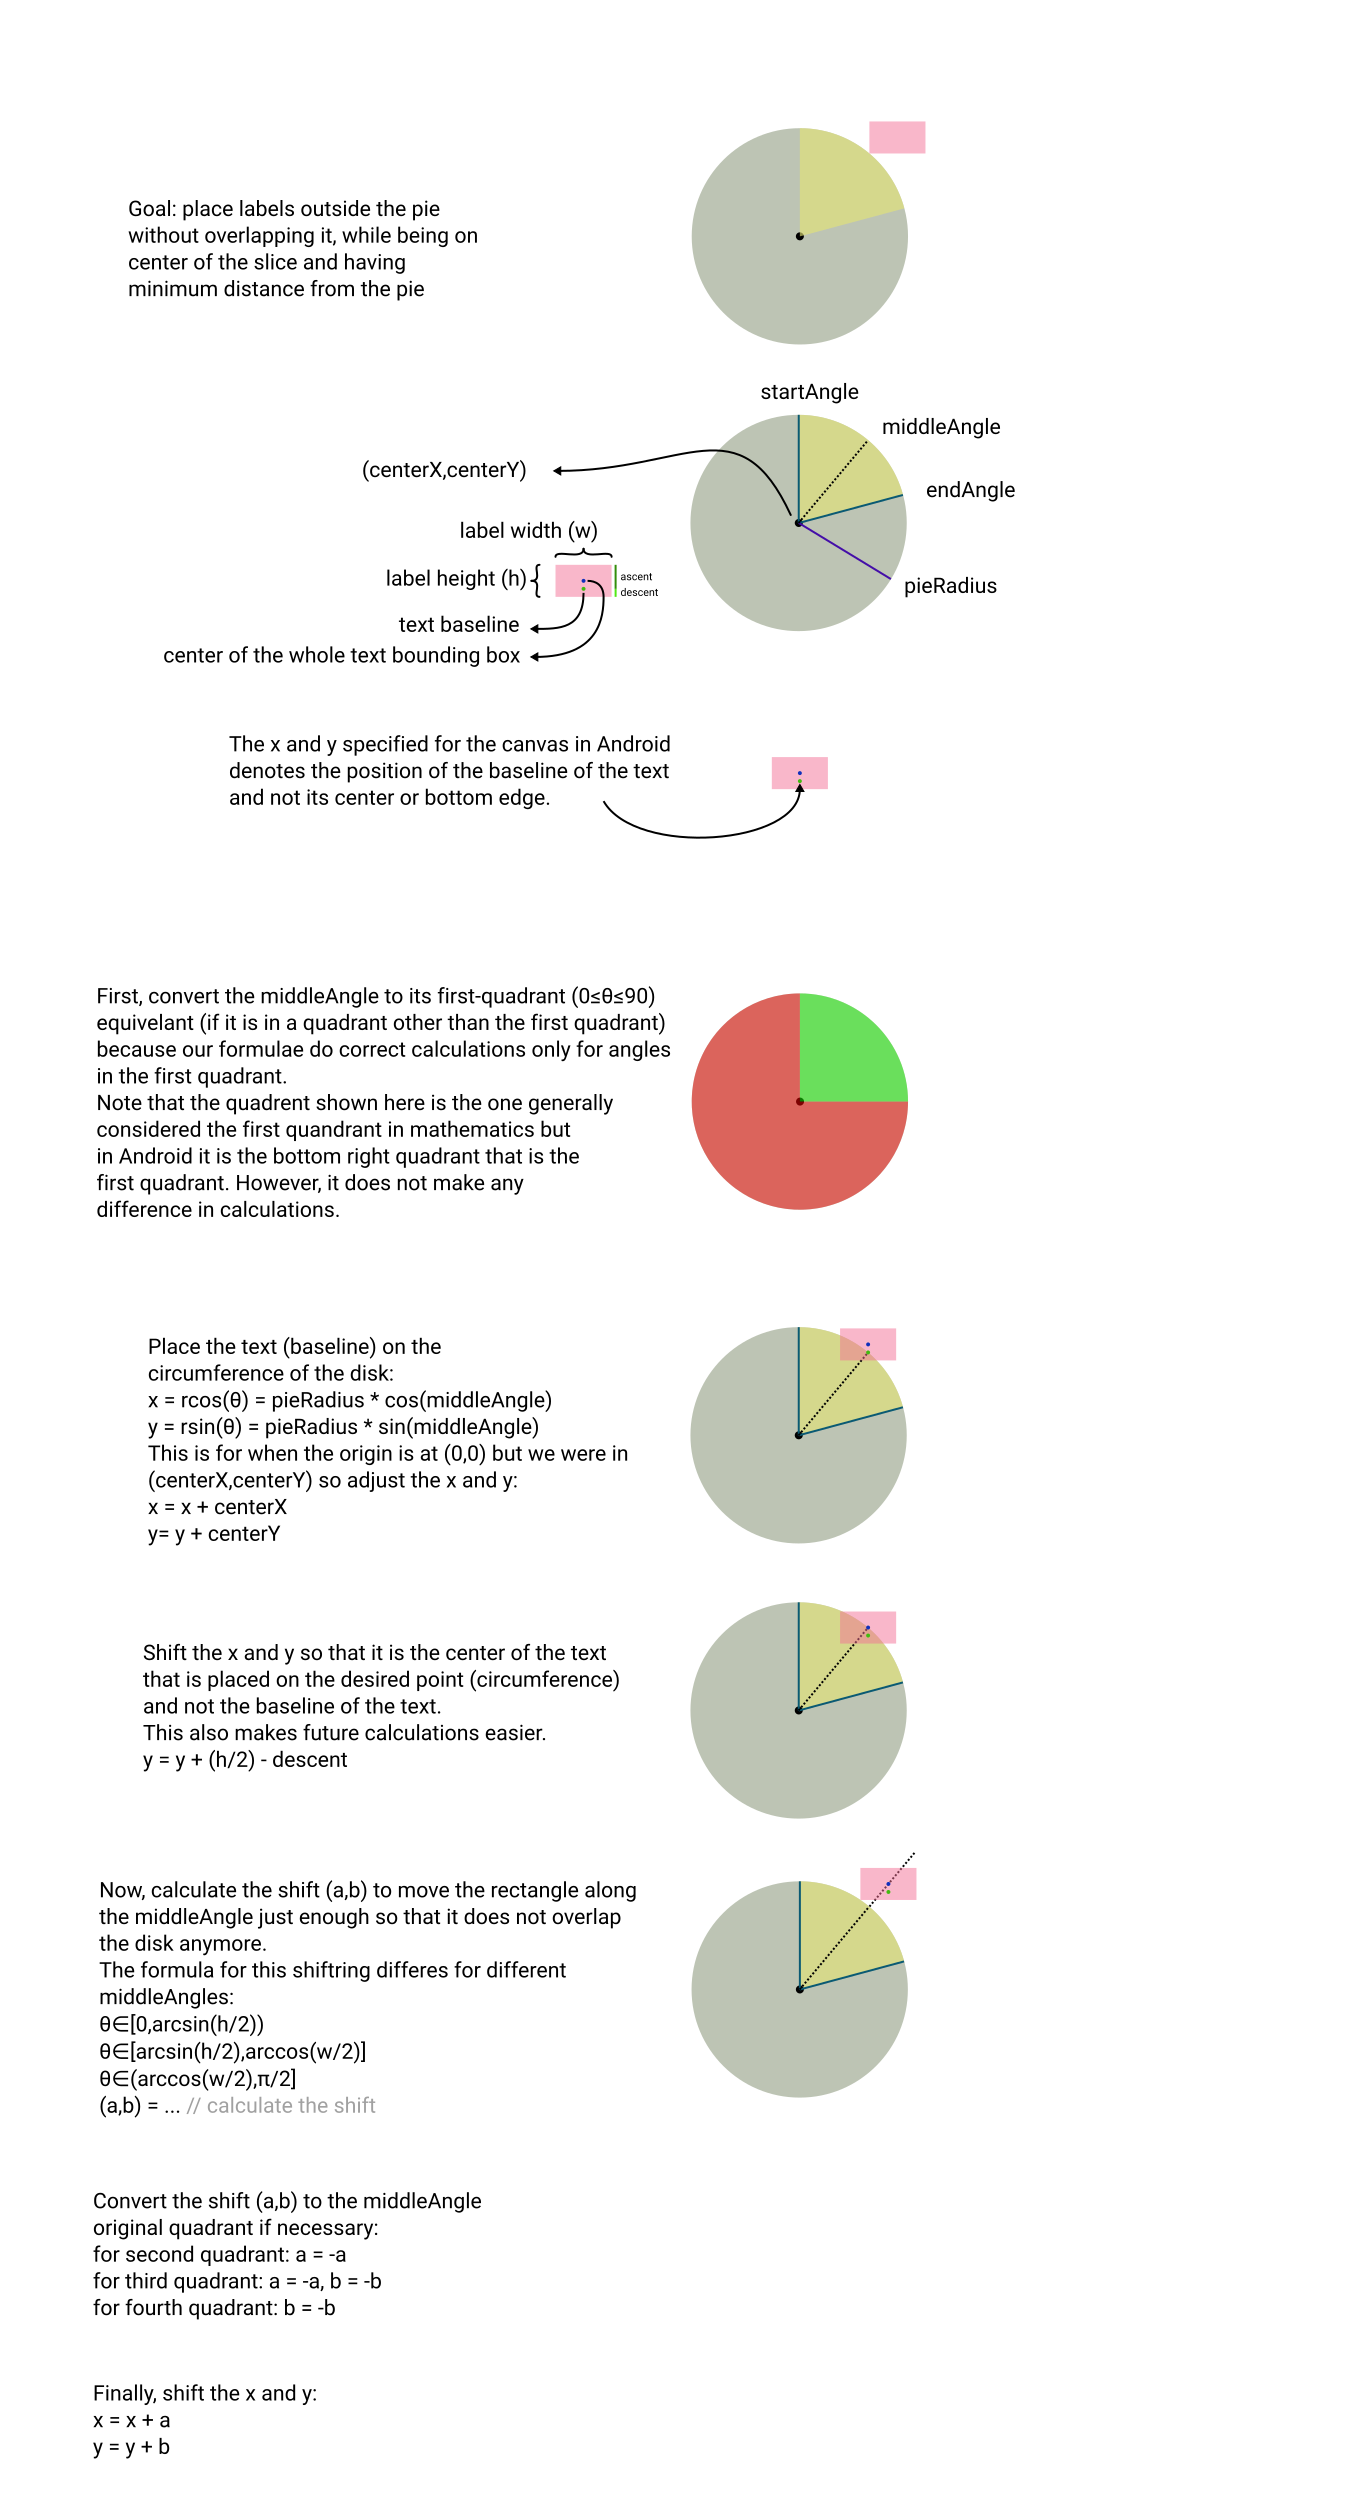
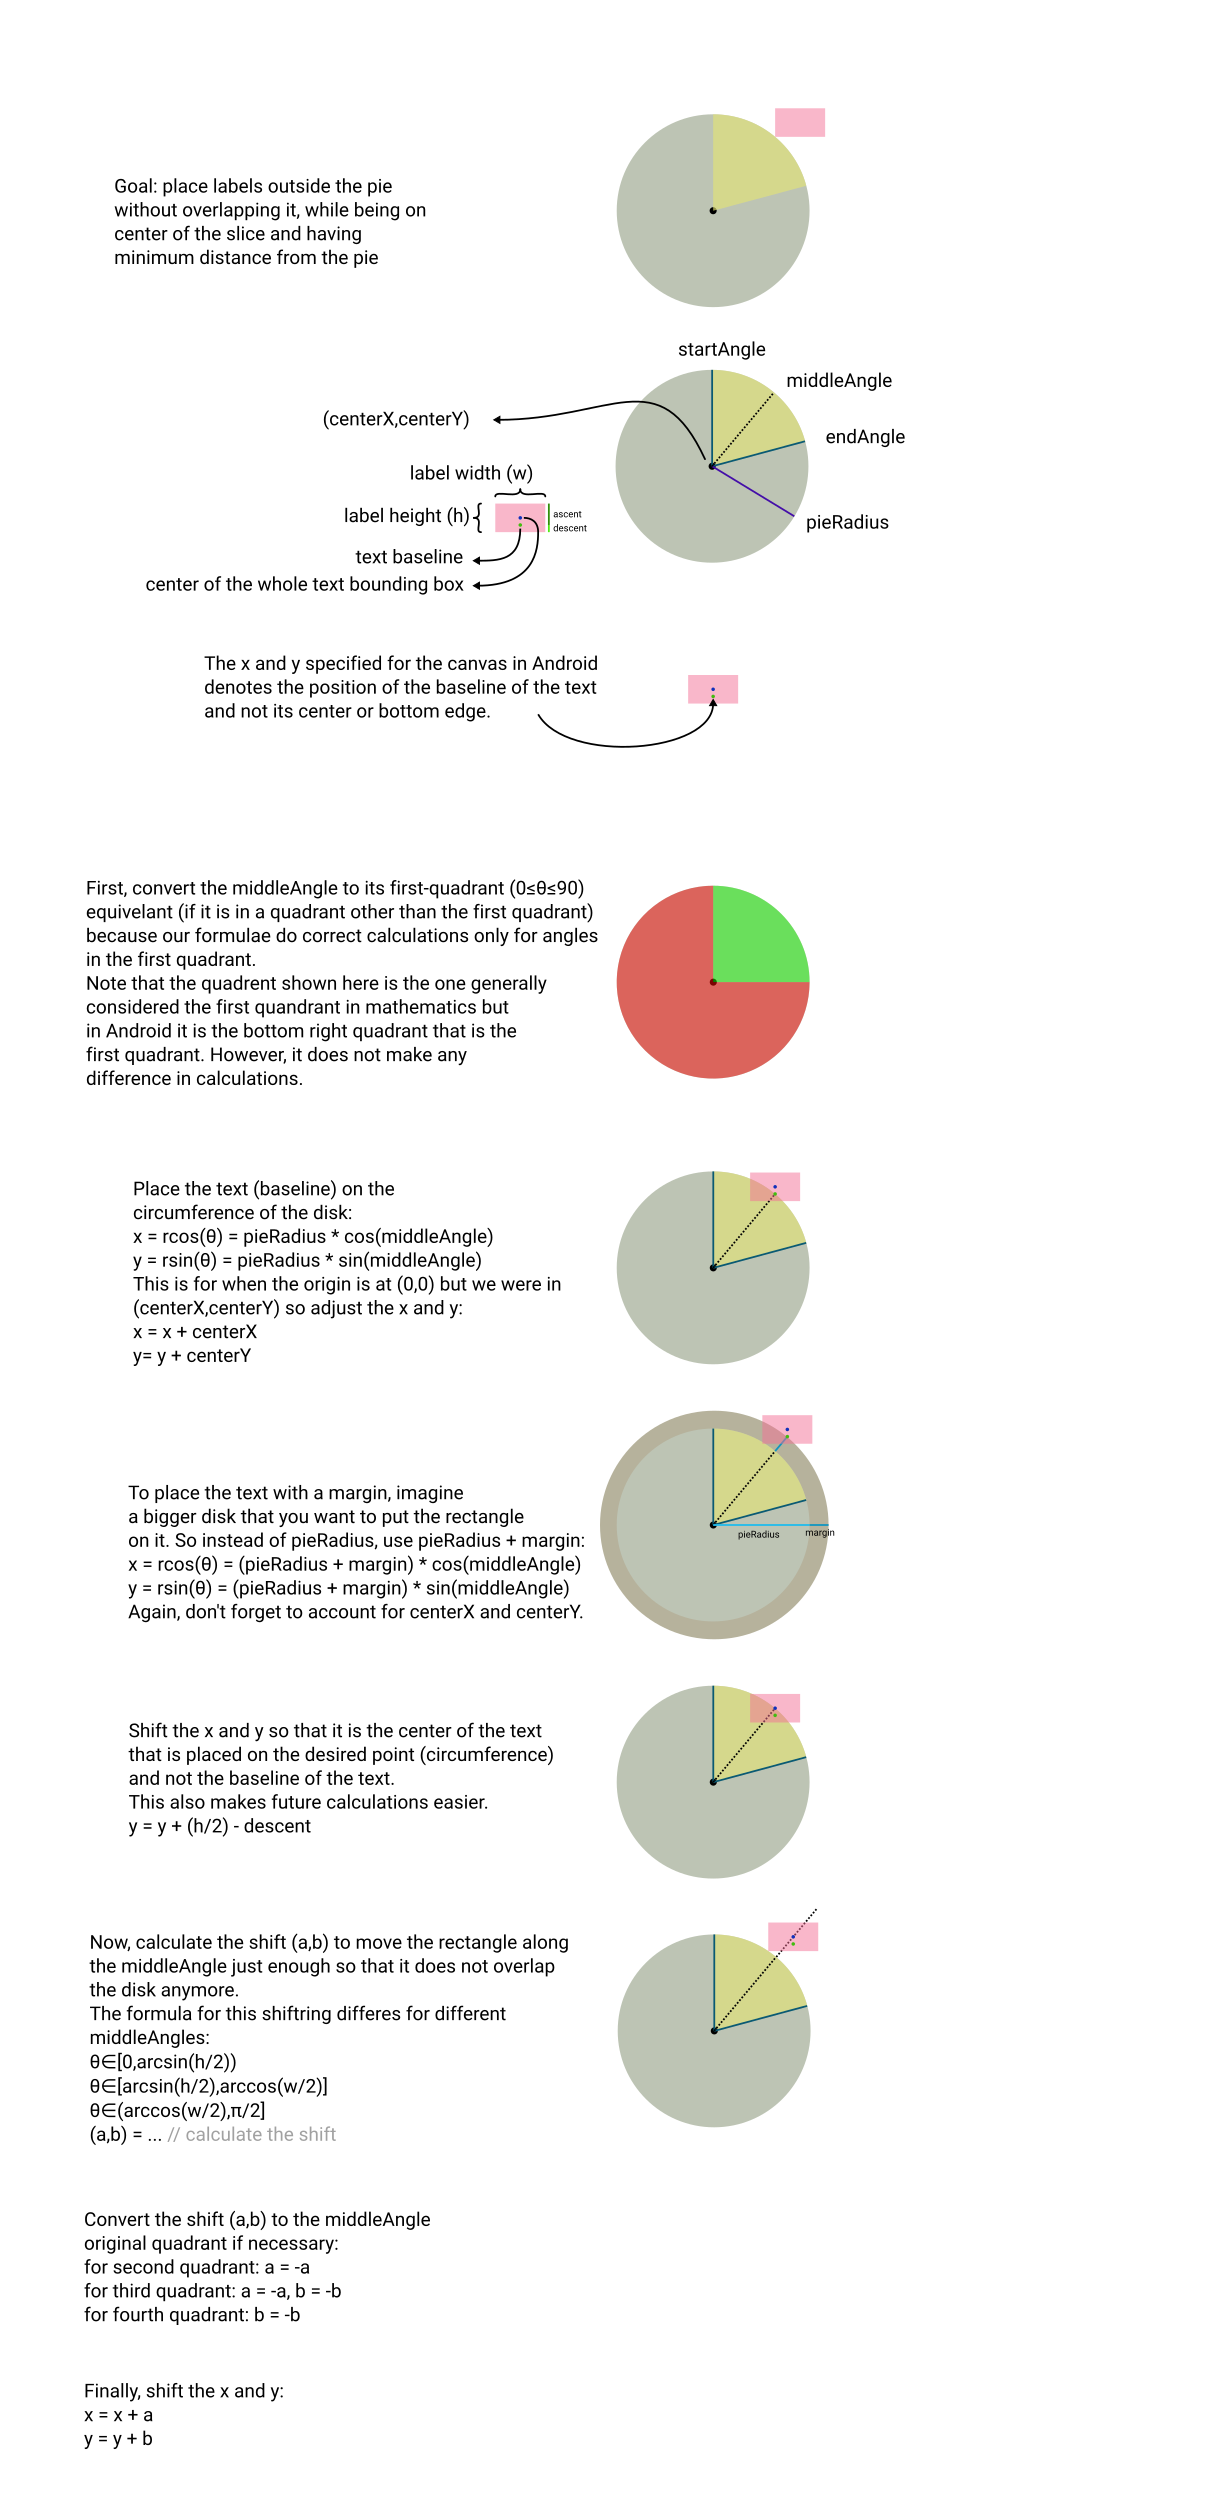
- <svg xmlns="http://www.w3.org/2000/svg" xmlns:xlink="http://www.w3.org/1999/xlink" width="341.41" height="624.1" viewBox="0 0 341.41 624.1" version="1.1" id="svg8">
+ <svg xmlns="http://www.w3.org/2000/svg" xmlns:xlink="http://www.w3.org/1999/xlink" width="341.41" height="700" viewBox="0 0 341.41 700" version="1.1" id="svg8">
  <defs id="defs2">
    <rect x="-88.244" y="378.13" width="8.466" height="3.237" id="rect2527" />
    <marker style="overflow:visible" id="marker2154" refX="0" refY="0" orient="auto">
      <path transform="scale(0.4)" style="fill:#000000;fill-opacity:1;fill-rule:evenodd;stroke:#000000;stroke-width:1pt;stroke-opacity:1" d="M 5.77,0 L -2.88,5 V -5 Z" id="path2152" />
    </marker>
    <marker style="overflow:visible" id="marker1346" refX="0" refY="0" orient="auto">
      <path transform="scale(0.4)" style="fill:#000000;fill-opacity:1;fill-rule:evenodd;stroke:#000000;stroke-width:1pt;stroke-opacity:1" d="M 5.77,0 L -2.88,5 V -5 Z" id="path1344" />
    </marker>
    <marker style="overflow:visible" id="marker1190" refX="0" refY="0" orient="auto">
      <path transform="scale(0.4)" style="fill:#000000;fill-opacity:1;fill-rule:evenodd;stroke:#000000;stroke-width:1pt;stroke-opacity:1" d="M 5.77,0 L -2.88,5 V -5 Z" id="path1188" />
    </marker>
    <marker style="overflow:visible" id="marker2757" refX="0" refY="0" orient="auto">
      <path transform="scale(0.4)" style="fill:#f36827;fill-opacity:1;fill-rule:evenodd;stroke:#f36827;stroke-width:1pt;stroke-opacity:1" d="M 5.77,0 L -2.88,5 V -5 Z" id="path2755" />
    </marker>
-     <marker style="overflow:visible" id="TriangleInM" refX="0.0" refY="0.0" orient="auto">
-       <path transform="scale(-0.4)" style="fill-rule:evenodd;stroke:#f36827;stroke-width:1pt;stroke-opacity:1;fill:#f36827;fill-opacity:1" d="M 5.77,0.0 L -2.88,5.0 L -2.88,-5.0 L 5.77,0.0 z " id="path2193" />
+     <marker style="overflow:visible" id="TriangleInM" refX="0" refY="0" orient="auto">
+       <path transform="scale(-0.4)" style="fill:#f36827;fill-opacity:1;fill-rule:evenodd;stroke:#f36827;stroke-width:1pt;stroke-opacity:1" d="M 5.77,0 L -2.88,5 V -5 Z" id="path2193" />
    </marker>
    <marker style="overflow:visible" id="marker1539" refX="0" refY="0" orient="auto">
      <path transform="scale(-0.4)" style="fill:#f36827;fill-opacity:1;fill-rule:evenodd;stroke:#f36827;stroke-width:1pt;stroke-opacity:1" d="M 5.77,0 L -2.88,5 V -5 Z" id="path1537" />
    </marker>
    <marker style="overflow:visible" id="EmptyTriangleOutS" refX="0" refY="0" orient="auto">
      <path transform="matrix(0.2,0,0,0.2,-0.6,0)" style="fill:#000000;fill-opacity:0;fill-rule:evenodd;stroke:#143be7;stroke-width:1pt;stroke-opacity:0.984" d="M 5.77,0 L -2.88,5 V -5 Z" id="path1025" />
    </marker>
    <marker style="overflow:visible" id="marker2508" refX="0" refY="0" orient="auto">
      <path transform="scale(-0.2)" style="fill:#000000;fill-opacity:0;fill-rule:evenodd;stroke:#143be7;stroke-width:1pt;stroke-opacity:0.984" d="M 5.77,0 L -2.88,5 V -5 Z" id="path2506" />
    </marker>
    <marker style="overflow:visible" id="Arrow1Sstart" refX="0" refY="0" orient="auto">
      <path transform="matrix(0.2,0,0,0.2,1.2,0)" style="fill:#000000;fill-opacity:1;fill-rule:evenodd;stroke:#000000;stroke-width:1pt;stroke-opacity:1" d="M 0,0 L 5,-5 L -12.5,0 L 5,5 Z" id="path871" />
    </marker>
    <marker style="overflow:visible" id="marker1896" refX="0" refY="0" orient="auto">
      <path transform="scale(0.4)" style="fill:#000000;fill-opacity:1;fill-rule:evenodd;stroke:#000000;stroke-width:1pt;stroke-opacity:1" d="M 5.77,0 L -2.88,5 V -5 Z" id="path1894" />
    </marker>
    <marker style="overflow:visible" id="Arrow2Mend" refX="0" refY="0" orient="auto">
      <path transform="scale(-0.6)" d="M 8.719,4.034 L -2.207,0.016 L 8.719,-4.002 C 6.973,-1.63 6.983,1.616 8.719,4.034 Z" style="fill:#000000;fill-opacity:1;fill-rule:evenodd;stroke:#000000;stroke-width:0.625;stroke-linejoin:round;stroke-opacity:1" id="path886" />
    </marker>
    <marker style="overflow:visible" id="Arrow1Mend" refX="0" refY="0" orient="auto">
      <path transform="matrix(-0.4,0,0,-0.4,-4,0)" style="fill:#000000;fill-opacity:1;fill-rule:evenodd;stroke:#000000;stroke-width:1pt;stroke-opacity:1" d="M 0,0 L 5,-5 L -12.5,0 L 5,5 Z" id="path868" />
    </marker>
    <marker style="overflow:visible" id="Arrow2Lend" refX="0" refY="0" orient="auto">
      <path transform="matrix(-1.1,0,0,-1.1,-1.1,0)" d="M 8.719,4.034 L -2.207,0.016 L 8.719,-4.002 C 6.973,-1.63 6.983,1.616 8.719,4.034 Z" style="fill:#000000;fill-opacity:1;fill-rule:evenodd;stroke:#000000;stroke-width:0.625;stroke-linejoin:round;stroke-opacity:1" id="path880" />
    </marker>
    <marker style="overflow:visible" id="EmptyTriangleOutS-8" refX="0" refY="0" orient="auto">
      <path transform="matrix(0.2,0,0,0.2,-0.6,0)" style="fill:#f36827;fill-opacity:1;fill-rule:evenodd;stroke:#f36827;stroke-width:1pt;stroke-opacity:1" d="M 5.77,0 L -2.88,5 V -5 Z" id="path1025-0" />
    </marker>
    <marker style="overflow:visible" id="TriangleOutM-8" refX="0" refY="0" orient="auto">
      <path transform="scale(0.4)" style="fill:#000000;fill-opacity:1;fill-rule:evenodd;stroke:#000000;stroke-width:1pt;stroke-opacity:1" d="M 5.77,0 L -2.88,5 V -5 Z" id="path1004-7" />
    </marker>
  </defs>
  <g id="layer2" transform="translate(167.68,95)">
-     <path style="fill:none;fill-opacity:1;stroke:#000000;stroke-width:0.5;stroke-miterlimit:4;stroke-dasharray:0.5, 0.5;stroke-dashoffset:0;stroke-opacity:1;stop-color:#000000" d="M 49.356,380.97 L 60.926,367.18" id="path2549" />
+     <circle style="fill:#b6b29c;fill-opacity:1;stroke-width:0.5;stroke-dasharray:0.5, 0.5;stop-color:#000000" id="path1154" cx="32.321" cy="332" r="32" />
+     <path style="fill:none;fill-opacity:1;stroke:#000000;stroke-width:0.5;stroke-miterlimit:4;stroke-dasharray:0.5, 0.5;stroke-dashoffset:0;stroke-opacity:1;stop-color:#000000" d="M 49.677,452.97 L 61.247,439.18" id="path2549" />
    <circle style="fill:#bdc4b4;fill-opacity:1;stroke-linecap:round;stop-color:#000000" id="circle1427" cx="32" cy="-36" r="27" />
    <circle style="fill:#000000;fill-opacity:1;stroke-linecap:round;stop-color:#000000" id="circle1429" cx="32" cy="-36" r="1" />
    <path style="fill:#e3e475;fill-opacity:0.628;stroke-linecap:round;stop-color:#000000" id="path1431" d="M 32,-63 A 27,27 0 0 1 58.08,-42.988 L 32,-36 Z" />
    <text xml:space="preserve" style="font-style:normal;font-variant:normal;font-weight:normal;font-stretch:normal;font-size:5.333px;line-height:1.25;font-family:Roboto;-inkscape-font-specification:Roboto;text-align:start;text-decoration:none;text-decoration-line:none;text-decoration-color:#000000;direction:ltr;text-anchor:start;fill:#000000;fill-opacity:1;stroke:none;stroke-width:10;stroke-linecap:butt;stroke-miterlimit:4;stroke-dasharray:none;stroke-opacity:0.5;stop-color:#000000" x="-135.7" y="-41.082" id="text1443">
      <tspan x="-135.7" y="-41.082" id="tspan2261">Goal: place labels outside the pie</tspan>
      <tspan x="-135.7" y="-34.415" id="tspan2267">without overlapping it, while being on</tspan>
      <tspan x="-135.7" y="-27.749" id="tspan2271">center of the slice and having</tspan>
      <tspan x="-135.7" y="-21.082" id="tspan2273">minimum distance from the pie</tspan>
    </text>
    <use x="0" y="0" xlink:href="#circle1427" id="use1062-9" transform="translate(-0.31945,71.557)" width="100%" height="100%" />
    <use x="0" y="0" xlink:href="#path1431" id="use1064-7" transform="translate(-0.31945,71.557)" width="100%" height="100%" />
    <circle style="fill:#000000;fill-opacity:1;stroke-linecap:round;stop-color:#000000" id="path835-6" cx="31.721" cy="35.557" r="1" />
    <path style="fill:none;fill-opacity:0.628;stroke:#000000;stroke-width:0.5;stroke-linecap:round;stroke-miterlimit:4;stroke-dasharray:none;stroke-opacity:1;marker-end:url(#TriangleOutM-8);stop-color:#000000" d="M 29.721,33.557 C 16.721,5.557 3.72,22.557 -28.279,22.557" id="path857-8" />
    <text xml:space="preserve" style="font-weight:500;font-size:5.333px;line-height:1.25;font-family:Vazir;-inkscape-font-specification:'Vazir Medium';text-align:center;text-decoration:none;text-decoration-line:none;text-decoration-color:#000000;direction:ltr;text-anchor:middle;fill:none;fill-opacity:0.458;stroke:#000000;stroke-linecap:round;stroke-opacity:1;stop-color:#000000" x="-53.263" y="24.087" id="text1239-0">
      <tspan x="-53.263" y="24.087" id="tspan1241-5" style="font-style:normal;font-variant:normal;font-weight:normal;font-stretch:normal;font-size:5.333px;font-family:Roboto;-inkscape-font-specification:Roboto;direction:ltr;fill:#000000;fill-opacity:1;stroke:none">(centerX,centerY)</tspan>
    </text>
    <path style="fill:#000000;fill-opacity:1;stroke:#0a5a73;stroke-width:0.5;stroke-linecap:butt;stroke-miterlimit:4;stroke-dasharray:none;stroke-opacity:1;stop-color:#000000" d="M 31.721,35.557 V 8.557" id="path1337-0" />
    <path style="fill:#000000;fill-opacity:1;stroke:#0a5a73;stroke-width:0.5;stroke-linecap:butt;stroke-miterlimit:4;stroke-dasharray:none;stroke-opacity:1;stop-color:#000000" d="M 31.721,35.557 L 57.721,28.557" id="path1339-5" />
    <text xml:space="preserve" style="font-style:normal;font-variant:normal;font-weight:normal;font-stretch:normal;font-size:5.333px;line-height:1.25;font-family:Roboto;-inkscape-font-specification:Roboto;text-align:center;text-decoration:none;text-decoration-line:none;text-decoration-color:#000000;direction:rtl;text-anchor:middle;fill:#000000;fill-opacity:1;stroke:#000000;stroke-linecap:round;stroke-opacity:1;stop-color:#000000" x="31.154" y="4.597" id="text1343-6">
      <tspan id="tspan1341-2" x="31.154" y="4.597" style="stroke:none">startAngle</tspan>
    </text>
    <text xml:space="preserve" style="font-style:normal;font-variant:normal;font-weight:normal;font-stretch:normal;font-size:5.333px;line-height:1.25;font-family:Roboto;-inkscape-font-specification:Roboto;text-align:center;text-decoration:none;text-decoration-line:none;text-decoration-color:#000000;direction:rtl;text-anchor:middle;fill:#000000;fill-opacity:1;stroke:#000000;stroke-linecap:round;stroke-opacity:1;stop-color:#000000" x="71.358" y="29.087" id="text1347-8">
      <tspan id="tspan1345-6" x="71.358" y="29.087" style="stroke:none">endAngle</tspan>
    </text>
    <path style="fill:#000000;fill-opacity:1;stroke:#420ca8;stroke-width:0.5;stroke-linecap:butt;stroke-miterlimit:4;stroke-dasharray:none;stroke-dashoffset:0;stroke-opacity:0.984;stop-color:#000000" d="M 31.721,35.557 L 54.721,49.557" id="path3550-8" />
    <text xml:space="preserve" style="font-style:normal;font-variant:normal;font-weight:normal;font-stretch:normal;font-size:5.333px;line-height:1.25;font-family:Roboto;-inkscape-font-specification:Roboto;text-align:start;text-decoration:none;text-decoration-line:none;text-decoration-color:#000000;direction:ltr;text-anchor:start;fill:#000000;fill-opacity:1;stroke:#e7d714;stroke-width:1;stroke-linecap:round;stroke-miterlimit:4;stroke-dasharray:none;stroke-dashoffset:0;stroke-opacity:0.984;stop-color:#000000" x="58.026" y="53.017" id="text3554-9">
      <tspan id="tspan3552-9" x="58.026" y="53.017" style="stroke:none">pieRadius</tspan>
    </text>
-     <path style="fill:#00eab9;stroke:#000000;stroke-width:0.5;stroke-miterlimit:4;stroke-dasharray:0.5,0.5;stop-color:#000000;stroke-dashoffset:0" d="M 31.679,35.557 L 49.035,14.875" id="path6801" />
+     <path style="fill:#00eab9;stroke:#000000;stroke-width:0.5;stroke-miterlimit:4;stroke-dasharray:0.5, 0.5;stroke-dashoffset:0;stop-color:#000000" d="M 31.679,35.557 L 49.035,14.875" id="path6801" />
    <rect style="fill:#f37095;fill-opacity:0.502;stroke:none;stroke-width:0.5;stroke-miterlimit:4;stroke-dasharray:none;stop-color:#000000" id="rect7115" width="14" height="8" x="49.356" y="-64.682" />
    <rect style="fill:#f37095;fill-opacity:0.502;stroke:none;stroke-width:0.5;stroke-miterlimit:4;stroke-dasharray:none;stop-color:#000000" id="rect7115-9" width="14" height="8" x="-29" y="46" />
    <text xml:space="preserve" style="font-style:normal;font-variant:normal;font-weight:normal;font-stretch:normal;font-size:5.333px;line-height:1.25;font-family:Roboto;-inkscape-font-specification:Roboto;text-align:center;text-decoration:none;text-decoration-line:none;text-decoration-color:#000000;direction:rtl;text-anchor:middle;fill:#000000;fill-opacity:1;stroke:#000000;stroke-linecap:round;stroke-opacity:1;stop-color:#000000" x="64.036" y="13.333" id="text2011">
      <tspan id="tspan2009" x="64.036" y="13.333" style="stroke:none">middleAngle</tspan>
    </text>
    <path style="fill:none;fill-opacity:0.502;stroke:#000000;stroke-width:0.5;stroke-linecap:round;stroke-opacity:1;stop-color:#000000" d="M -33,46 C -35,46 -32,50 -35,50" id="path1133" />
    <path style="fill:none;fill-opacity:0.502;stroke:#000000;stroke-width:0.5;stroke-linecap:round;stroke-opacity:1;stop-color:#000000" d="M -33,54 C -35,54 -32,50 -35,50" id="path1647" />
    <text xml:space="preserve" style="font-style:normal;font-variant:normal;font-weight:normal;font-stretch:normal;font-size:5.333px;line-height:1.25;font-family:Roboto;-inkscape-font-specification:Roboto;text-align:start;text-decoration:none;text-decoration-line:none;text-decoration-color:#000000;direction:ltr;text-anchor:start;fill:none;fill-opacity:1;stroke:#000000;stroke-width:1;stroke-linecap:round;stroke-miterlimit:4;stroke-dasharray:none;stroke-dashoffset:0;stroke-opacity:1;stop-color:#000000" x="-71.372" y="51.185" id="text1613-6">
      <tspan id="tspan1611-0" x="-71.372" y="51.185" style="fill:#000000;fill-opacity:1;stroke:none">label height (h)</tspan>
    </text>
    <path style="fill:none;fill-opacity:0.502;stroke:#000000;stroke-width:0.5;stroke-linecap:round;stroke-opacity:1;stop-color:#000000" d="M -29,44 C -29,42 -22,45 -22,42" id="path5826" />
    <path style="fill:none;fill-opacity:0.502;stroke:#000000;stroke-width:0.5;stroke-linecap:round;stroke-opacity:1;stop-color:#000000" d="M -15,44 C -15,42 -22,45 -22,42" id="path6245" />
    <text xml:space="preserve" style="font-style:normal;font-variant:normal;font-weight:normal;font-stretch:normal;font-size:5.333px;line-height:1.25;font-family:Roboto;-inkscape-font-specification:Roboto;text-align:start;text-decoration:none;text-decoration-line:none;text-decoration-color:#000000;direction:ltr;text-anchor:start;fill:none;fill-opacity:1;stroke:#000000;stroke-width:1;stroke-linecap:round;stroke-miterlimit:4;stroke-dasharray:none;stroke-dashoffset:0;stroke-opacity:1;stop-color:#000000" x="-52.945" y="39.259" id="text6249">
      <tspan id="tspan6247" x="-52.945" y="39.259" style="fill:#000000;fill-opacity:1;stroke:none">label width (w)</tspan>
    </text>
    <circle style="fill:#1030bb;fill-opacity:1;stroke-width:0.5;stop-color:#000000" id="path1170" cx="-22" cy="50" r="0.5" />
    <circle style="fill:#42bb10;fill-opacity:1;stroke-width:0.5;stop-color:#000000" id="path1172" cx="-22" cy="52" r="0.5" />
    <path style="fill:none;fill-opacity:1;stroke:#000000;stroke-width:0.5;stroke-opacity:1;marker-end:url(#marker1190);stop-color:#000000" d="M -21,50 C -19,50 -17,51 -17,54 C -17,59 -17.887,69 -34,69" id="path1174" />
-     <path style="fill:none;fill-opacity:1;stroke:#000000;stroke-width:0.5;stroke-opacity:1;stop-color:#000000;marker-end:url(#marker1346)" d="M -22,53 C -22,62 -28,62 -34,62" id="path1312" />
+     <path style="fill:none;fill-opacity:1;stroke:#000000;stroke-width:0.5;stroke-opacity:1;marker-end:url(#marker1346);stop-color:#000000" d="M -22,53 C -22,62 -28,62 -34,62" id="path1312" />
    <text xml:space="preserve" style="font-style:normal;font-variant:normal;font-weight:normal;font-stretch:normal;font-size:5.333px;line-height:1.25;font-family:Roboto;-inkscape-font-specification:Roboto;text-align:start;text-decoration:none;text-decoration-line:none;text-decoration-color:#000000;direction:ltr;text-anchor:start;fill:none;fill-opacity:1;stroke:#000000;stroke-width:1;stroke-linecap:round;stroke-miterlimit:4;stroke-dasharray:none;stroke-dashoffset:0;stroke-opacity:1;stop-color:#000000" x="-68.115" y="62.718" id="text1480">
      <tspan id="tspan1478" x="-68.115" y="62.718" style="fill:#000000;fill-opacity:1;stroke:none">text baseline</tspan>
    </text>
    <text xml:space="preserve" style="font-style:normal;font-variant:normal;font-weight:normal;font-stretch:normal;font-size:5.333px;line-height:1.25;font-family:Roboto;-inkscape-font-specification:Roboto;text-align:start;text-decoration:none;text-decoration-line:none;text-decoration-color:#000000;direction:ltr;text-anchor:start;fill:none;fill-opacity:1;stroke:#000000;stroke-width:1;stroke-linecap:round;stroke-miterlimit:4;stroke-dasharray:none;stroke-dashoffset:0;stroke-opacity:1;stop-color:#000000" x="-126.92" y="70.377" id="text1484">
      <tspan id="tspan1482" x="-126.92" y="70.377" style="fill:#000000;fill-opacity:1;stroke:none">center of the whole text bounding box</tspan>
    </text>
    <path style="fill:#42bb10;fill-opacity:1;stroke:#52e914;stroke-width:0.5;stroke-opacity:1;stop-color:#000000" d="M -14,54 V 52" id="path1492" />
    <path style="fill:#000000;fill-opacity:0;stroke:#338e0b;stroke-width:0.5;stroke-opacity:1;stop-color:#000000" d="M -14,46 V 52" id="path1494" />
    <text xml:space="preserve" style="font-size:2.667px;line-height:1.25;font-family:Roboto;-inkscape-font-specification:Roboto;text-decoration:none;text-decoration-line:none;text-decoration-color:#000000;fill:#42bb10;fill-opacity:1;stroke:#000000;stroke-width:0.5;stroke-opacity:1;stop-color:#000000" x="-11" y="49" id="text1498">
      <tspan id="tspan1496" x="-11" y="49" />
    </text>
    <text xml:space="preserve" style="font-style:normal;font-variant:normal;font-weight:normal;font-stretch:normal;font-size:2.667px;line-height:1.25;font-family:Roboto;-inkscape-font-specification:Roboto;text-align:start;text-decoration:none;text-decoration-line:none;text-decoration-color:#000000;direction:ltr;text-anchor:start;fill:none;fill-opacity:1;stroke:#000000;stroke-width:1;stroke-linecap:round;stroke-miterlimit:4;stroke-dasharray:none;stroke-dashoffset:0;stroke-opacity:1;stop-color:#000000" x="-12.791" y="49.843" id="text1502">
      <tspan id="tspan1500" x="-12.791" y="49.843" style="font-size:2.667px;fill:#000000;fill-opacity:1;stroke:none">ascent</tspan>
    </text>
    <text xml:space="preserve" style="font-style:normal;font-variant:normal;font-weight:normal;font-stretch:normal;font-size:2.667px;line-height:1.25;font-family:Roboto;-inkscape-font-specification:Roboto;text-align:start;text-decoration:none;text-decoration-line:none;text-decoration-color:#000000;direction:ltr;text-anchor:start;fill:none;fill-opacity:1;stroke:#000000;stroke-width:1;stroke-linecap:round;stroke-miterlimit:4;stroke-dasharray:none;stroke-dashoffset:0;stroke-opacity:1;stop-color:#000000" x="-12.791" y="53.765" id="text1506">
      <tspan id="tspan1504" x="-12.791" y="53.765" style="font-size:2.667px;fill:#000000;fill-opacity:1;stroke:none">descent</tspan>
    </text>
    <g id="g1565" transform="translate(42,22)">
      <rect style="fill:#f37095;fill-opacity:0.502;stroke:none;stroke-width:0.5;stroke-miterlimit:4;stroke-dasharray:none;stop-color:#000000" id="rect7115-9-0" width="14" height="8" x="-17" y="72" />
      <circle style="fill:#1030bb;fill-opacity:1;stroke-width:0.5;stop-color:#000000" id="path1170-3" cx="-10" cy="76" r="0.5" />
      <circle style="fill:#42bb10;fill-opacity:1;stroke-width:0.5;stop-color:#000000" id="path1172-9" cx="-10" cy="78" r="0.5" />
    </g>
-     <text xml:space="preserve" style="font-style:normal;font-variant:normal;font-weight:normal;font-stretch:normal;font-size:5.333px;line-height:1.25;font-family:Roboto;-inkscape-font-specification:Roboto;text-align:start;text-decoration:none;text-decoration-line:none;text-decoration-color:#000000;direction:ltr;text-anchor:start;fill:#000000;fill-opacity:1;stroke:none;stroke-width:10;stroke-linecap:butt;stroke-miterlimit:4;stroke-dasharray:none;stroke-opacity:0.5;stop-color:#000000" x="-130.76" y="242.98" id="text1443-2">
-       <tspan x="-130.76" y="242.98" id="tspan2273-3">Place the text (baseline) on the </tspan>
-       <tspan x="-130.76" y="249.65" id="tspan1612">circumference of the disk:</tspan>
-       <tspan x="-130.76" y="256.31" id="tspan1614">x = rcos(θ) = pieRadius * cos(middleAngle)</tspan>
-       <tspan x="-130.76" y="262.98" id="tspan1616">y = rsin(θ) = pieRadius * sin(middleAngle)</tspan>
-       <tspan x="-130.76" y="269.65" id="tspan1618">This is for when the origin is at (0,0) but we were in</tspan>
-       <tspan x="-130.76" y="276.31" id="tspan1620">(centerX,centerY) so adjust the x and y:</tspan>
-       <tspan x="-130.76" y="282.98" id="tspan1622">x = x + centerX</tspan>
-       <tspan x="-130.76" y="289.65" id="tspan1624">y= y + centerY</tspan>
+     <text xml:space="preserve" style="font-style:normal;font-variant:normal;font-weight:normal;font-stretch:normal;font-size:5.333px;line-height:1.25;font-family:Roboto;-inkscape-font-specification:Roboto;text-align:start;text-decoration:none;text-decoration-line:none;text-decoration-color:#000000;direction:ltr;text-anchor:start;fill:#000000;fill-opacity:1;stroke:none;stroke-width:10;stroke-linecap:butt;stroke-miterlimit:4;stroke-dasharray:none;stroke-opacity:0.5;stop-color:#000000" x="-130.44" y="239.67" id="text1443-2">
+       <tspan x="-130.44" y="239.67" id="tspan2273-3">Place the text (baseline) on the </tspan>
+       <tspan x="-130.44" y="246.34" id="tspan1612">circumference of the disk:</tspan>
+       <tspan x="-130.44" y="253" id="tspan1614">x = rcos(θ) = pieRadius * cos(middleAngle)</tspan>
+       <tspan x="-130.44" y="259.67" id="tspan1616">y = rsin(θ) = pieRadius * sin(middleAngle)</tspan>
+       <tspan x="-130.44" y="266.34" id="tspan1618">This is for when the origin is at (0,0) but we were in</tspan>
+       <tspan x="-130.44" y="273" id="tspan1620">(centerX,centerY) so adjust the x and y:</tspan>
+       <tspan x="-130.44" y="279.67" id="tspan1622">x = x + centerX</tspan>
+       <tspan x="-130.44" y="286.34" id="tspan1624">y= y + centerY</tspan>
    </text>
    <text xml:space="preserve" style="font-style:normal;font-variant:normal;font-weight:normal;font-stretch:normal;font-size:5.333px;line-height:1.25;font-family:Roboto;-inkscape-font-specification:Roboto;text-align:start;text-decoration:none;text-decoration-line:none;text-decoration-color:#000000;direction:ltr;text-anchor:start;fill:#000000;fill-opacity:1;stroke:none;stroke-width:10;stroke-linecap:butt;stroke-miterlimit:4;stroke-dasharray:none;stroke-opacity:0.5;stop-color:#000000" x="-110.52" y="92.568" id="text1661">
      <tspan x="-110.52" y="92.568" id="tspan1659">The x and y specified for the canvas in Android</tspan>
      <tspan x="-110.52" y="99.235" id="tspan1698">denotes the position of the baseline of the text</tspan>
      <tspan x="-110.52" y="105.9" id="tspan1700">and not its center or bottom edge.</tspan>
    </text>
-     <use x="0" y="0" xlink:href="#circle1427" id="use1702" transform="translate(-0.31945,299.31)" width="100%" height="100%" />
-     <use x="0" y="0" xlink:href="#path1431" id="use1704" transform="translate(-0.31945,299.31)" width="100%" height="100%" />
-     <circle style="fill:#000000;fill-opacity:1;stroke-linecap:round;stop-color:#000000" id="circle1706" cx="31.721" cy="263.31" r="1" />
-     <path style="fill:#000000;fill-opacity:1;stroke:#0a5a73;stroke-width:0.5;stroke-linecap:butt;stroke-miterlimit:4;stroke-dasharray:none;stroke-opacity:1;stop-color:#000000" d="M 31.721,263.31 V 236.31" id="path1708" />
-     <path style="fill:#000000;fill-opacity:1;stroke:#0a5a73;stroke-width:0.5;stroke-linecap:butt;stroke-miterlimit:4;stroke-dasharray:none;stroke-opacity:1;stop-color:#000000" d="M 31.721,263.31 L 57.721,256.31" id="path1710" />
-     <path style="fill:#00eab9;stroke:#000000;stroke-width:0.5;stroke-miterlimit:4;stroke-dasharray:0.5, 0.5;stroke-dashoffset:0;stop-color:#000000" d="M 31.679,263.31 L 49.035,242.62" id="path1712" />
-     <g id="g1720" transform="translate(59.035,158.62)">
+     <use x="0" y="0" xlink:href="#circle1427" id="use1702" transform="translate(0.00155,296)" width="100%" height="100%" />
+     <use x="0" y="0" xlink:href="#path1431" id="use1704" transform="translate(0.00155,296)" width="100%" height="100%" />
+     <circle style="fill:#000000;fill-opacity:1;stroke-linecap:round;stop-color:#000000" id="circle1706" cx="32.042" cy="260" r="1" />
+     <path style="fill:#000000;fill-opacity:1;stroke:#0a5a73;stroke-width:0.5;stroke-linecap:butt;stroke-miterlimit:4;stroke-dasharray:none;stroke-opacity:1;stop-color:#000000" d="M 32.042,260 V 233" id="path1708" />
+     <path style="fill:#000000;fill-opacity:1;stroke:#0a5a73;stroke-width:0.5;stroke-linecap:butt;stroke-miterlimit:4;stroke-dasharray:none;stroke-opacity:1;stop-color:#000000" d="M 32.042,260 L 58.042,253" id="path1710" />
+     <path style="fill:#00eab9;stroke:#000000;stroke-width:0.5;stroke-miterlimit:4;stroke-dasharray:0.5, 0.5;stroke-dashoffset:0;stop-color:#000000" d="M 32,260 L 49.356,239.31" id="path1712" />
+     <g id="g1720" transform="translate(59.356,155.31)">
      <rect style="fill:#f37095;fill-opacity:0.502;stroke:none;stroke-width:0.5;stroke-miterlimit:4;stroke-dasharray:none;stop-color:#000000" id="rect1714" width="14" height="8" x="-17" y="78" />
      <circle style="fill:#1030bb;fill-opacity:1;stroke-width:0.5;stop-color:#000000" id="circle1716" cx="-10" cy="82" r="0.5" />
      <circle style="fill:#42bb10;fill-opacity:1;stroke-width:0.5;stop-color:#000000" id="circle1718" cx="-10" cy="84" r="0.5" />
    </g>
    <path style="fill:none;fill-opacity:1;stroke:#000000;stroke-width:0.5;stroke-opacity:1;marker-end:url(#marker2154);stop-color:#000000" d="M -17,105 C -9,119 32,116 32,102" id="path1722" />
-     <text xml:space="preserve" style="font-style:normal;font-variant:normal;font-weight:normal;font-stretch:normal;font-size:5.333px;line-height:1.25;font-family:Roboto;-inkscape-font-specification:Roboto;text-align:start;text-decoration:none;text-decoration-line:none;text-decoration-color:#000000;direction:ltr;text-anchor:start;fill:#000000;fill-opacity:1;stroke:none;stroke-width:10;stroke-linecap:butt;stroke-miterlimit:4;stroke-dasharray:none;stroke-opacity:0.5;stop-color:#000000" x="-131.99" y="319.41" id="text2428">
-       <tspan x="-131.99" y="319.41" id="tspan2426">Shift the x and y so that it is the center of the text</tspan>
-       <tspan x="-131.99" y="326.08" id="tspan2485">that is placed on the desired point (circumference)</tspan>
-       <tspan x="-131.99" y="332.74" id="tspan2487">and not the baseline of the text.</tspan>
-       <tspan x="-131.99" y="339.41" id="tspan2489">This also makes future calculations easier.</tspan>
-       <tspan x="-131.99" y="346.08" id="tspan2491">y = y + (h/2) - descent</tspan>
-     </text>
-     <use x="0" y="0" xlink:href="#circle1427" id="use2430" transform="translate(-0.31945,368)" width="100%" height="100%" />
-     <use x="0" y="0" xlink:href="#path1431" id="use2432" transform="translate(-0.31945,368)" width="100%" height="100%" />
-     <circle style="fill:#000000;fill-opacity:1;stroke-linecap:round;stop-color:#000000" id="circle2434" cx="31.721" cy="332" r="1" />
-     <path style="fill:#000000;fill-opacity:1;stroke:#0a5a73;stroke-width:0.5;stroke-linecap:butt;stroke-miterlimit:4;stroke-dasharray:none;stroke-opacity:1;stop-color:#000000" d="M 31.721,332 V 305" id="path2436" />
-     <path style="fill:#000000;fill-opacity:1;stroke:#0a5a73;stroke-width:0.5;stroke-linecap:butt;stroke-miterlimit:4;stroke-dasharray:none;stroke-opacity:1;stop-color:#000000" d="M 31.721,332 L 57.721,325" id="path2438" />
-     <path style="fill:#00eab9;stroke:#000000;stroke-width:0.5;stroke-miterlimit:4;stroke-dasharray:0.5, 0.5;stroke-dashoffset:0;stop-color:#000000" d="M 31.679,332 L 49.035,311.3" id="path2440" />
-     <g id="g2448" transform="translate(59.035,229.3)">
+     <text xml:space="preserve" style="font-style:normal;font-variant:normal;font-weight:normal;font-stretch:normal;font-size:5.333px;line-height:1.25;font-family:Roboto;-inkscape-font-specification:Roboto;text-align:start;text-decoration:none;text-decoration-line:none;text-decoration-color:#000000;direction:ltr;text-anchor:start;fill:#000000;fill-opacity:1;stroke:none;stroke-width:10;stroke-linecap:butt;stroke-miterlimit:4;stroke-dasharray:none;stroke-opacity:0.5;stop-color:#000000" x="-131.67" y="391.41" id="text2428">
+       <tspan x="-131.67" y="391.41" id="tspan2426">Shift the x and y so that it is the center of the text</tspan>
+       <tspan x="-131.67" y="398.08" id="tspan2485">that is placed on the desired point (circumference)</tspan>
+       <tspan x="-131.67" y="404.74" id="tspan2487">and not the baseline of the text.</tspan>
+       <tspan x="-131.67" y="411.41" id="tspan2489">This also makes future calculations easier.</tspan>
+       <tspan x="-131.67" y="418.08" id="tspan2491">y = y + (h/2) - descent</tspan>
+     </text>
+     <use x="0" y="0" xlink:href="#circle1427" id="use2430" transform="translate(0.0016,440)" width="100%" height="100%" />
+     <use x="0" y="0" xlink:href="#path1431" id="use2432" transform="translate(0.0016,440)" width="100%" height="100%" />
+     <circle style="fill:#000000;fill-opacity:1;stroke-linecap:round;stop-color:#000000" id="circle2434" cx="32.042" cy="404" r="1" />
+     <path style="fill:#000000;fill-opacity:1;stroke:#0a5a73;stroke-width:0.5;stroke-linecap:butt;stroke-miterlimit:4;stroke-dasharray:none;stroke-opacity:1;stop-color:#000000" d="M 32.042,404 V 377" id="path2436" />
+     <path style="fill:#000000;fill-opacity:1;stroke:#0a5a73;stroke-width:0.5;stroke-linecap:butt;stroke-miterlimit:4;stroke-dasharray:none;stroke-opacity:1;stop-color:#000000" d="M 32.042,404 L 58.042,397" id="path2438" />
+     <path style="fill:#00eab9;stroke:#000000;stroke-width:0.5;stroke-miterlimit:4;stroke-dasharray:0.5, 0.5;stroke-dashoffset:0;stop-color:#000000" d="M 32,404 L 49.356,383.3" id="path2440" />
+     <g id="g2448" transform="translate(59.356,301.3)">
      <rect style="fill:#f37095;fill-opacity:0.502;stroke:none;stroke-width:0.5;stroke-miterlimit:4;stroke-dasharray:none;stop-color:#000000" id="rect2442" width="14" height="8" x="-17" y="78" />
      <circle style="fill:#1030bb;fill-opacity:1;stroke-width:0.5;stop-color:#000000" id="circle2444" cx="-10" cy="82" r="0.5" />
      <circle style="fill:#42bb10;fill-opacity:1;stroke-width:0.5;stop-color:#000000" id="circle2446" cx="-10" cy="84" r="0.5" />
    </g>
-     <text xml:space="preserve" style="font-style:normal;font-variant:normal;font-weight:normal;font-stretch:normal;font-size:5.333px;line-height:1.25;font-family:Roboto;-inkscape-font-specification:Roboto;text-align:start;text-decoration:none;text-decoration-line:none;text-decoration-color:#000000;direction:ltr;text-anchor:start;fill:#000000;fill-opacity:1;stroke:none;stroke-width:10;stroke-linecap:butt;stroke-miterlimit:4;stroke-dasharray:none;stroke-opacity:0.5;stop-color:#000000" x="-142.92" y="378.64" id="text2503">
-       <tspan x="-142.92" y="378.64" id="tspan2501">Now, calculate the shift (a,b) to move the rectangle along</tspan>
-       <tspan x="-142.92" y="385.31" id="tspan2545">the middleAngle just enough so that it does not overlap</tspan>
-       <tspan x="-142.92" y="391.97" id="tspan2547">the disk anymore.</tspan>
-       <tspan x="-142.92" y="398.64" id="tspan2553">The formula for this shiftring differes for different</tspan>
-       <tspan x="-142.92" y="405.31" id="tspan2845">middleAngles:</tspan>
-       <tspan x="-142.92" y="412.12" id="tspan2563">θ∈[0,arcsin(h/2))</tspan>
-       <tspan x="-142.92" y="418.94" id="tspan2567">θ∈[arcsin(h/2),arccos(w/2)]</tspan>
-       <tspan x="-142.92" y="425.75" id="tspan2847">θ∈(arccos(w/2),π/2]</tspan>
-       <tspan x="-142.92" y="432.42" id="tspan2575">(a,b) = ... <tspan style="fill:#a1a1a1;fill-opacity:1" id="tspan3113">// calculate the shift</tspan>
+     <text xml:space="preserve" style="font-style:normal;font-variant:normal;font-weight:normal;font-stretch:normal;font-size:5.333px;line-height:1.25;font-family:Roboto;-inkscape-font-specification:Roboto;text-align:start;text-decoration:none;text-decoration-line:none;text-decoration-color:#000000;direction:ltr;text-anchor:start;fill:#000000;fill-opacity:1;stroke:none;stroke-width:10;stroke-linecap:butt;stroke-miterlimit:4;stroke-dasharray:none;stroke-opacity:0.5;stop-color:#000000" x="-142.6" y="450.64" id="text2503">
+       <tspan x="-142.6" y="450.64" id="tspan2501">Now, calculate the shift (a,b) to move the rectangle along</tspan>
+       <tspan x="-142.6" y="457.31" id="tspan2545">the middleAngle just enough so that it does not overlap</tspan>
+       <tspan x="-142.6" y="463.97" id="tspan2547">the disk anymore.</tspan>
+       <tspan x="-142.6" y="470.64" id="tspan2553">The formula for this shiftring differes for different</tspan>
+       <tspan x="-142.6" y="477.31" id="tspan2845">middleAngles:</tspan>
+       <tspan x="-142.6" y="484.12" id="tspan2563">θ∈[0,arcsin(h/2))</tspan>
+       <tspan x="-142.6" y="490.94" id="tspan2567">θ∈[arcsin(h/2),arccos(w/2)]</tspan>
+       <tspan x="-142.6" y="497.75" id="tspan2847">θ∈(arccos(w/2),π/2]</tspan>
+       <tspan x="-142.6" y="504.42" id="tspan2575">(a,b) = ... <tspan style="fill:#a1a1a1;fill-opacity:1" id="tspan3113">// calculate the shift</tspan>
      </tspan>
    </text>
-     <use x="0" y="0" xlink:href="#circle1427" id="use2505" transform="translate(-0.04045,437.65)" width="100%" height="100%" />
-     <use x="0" y="0" xlink:href="#path1431" id="use2507" transform="translate(-0.04045,437.65)" width="100%" height="100%" />
-     <circle style="fill:#000000;fill-opacity:1;stroke-linecap:round;stop-color:#000000" id="circle2509" cx="32" cy="401.65" r="1" />
-     <path style="fill:#000000;fill-opacity:1;stroke:#0a5a73;stroke-width:0.5;stroke-linecap:butt;stroke-miterlimit:4;stroke-dasharray:none;stroke-opacity:1;stop-color:#000000" d="M 32,401.65 V 374.65" id="path2511" />
-     <path style="fill:#000000;fill-opacity:1;stroke:#0a5a73;stroke-width:0.5;stroke-linecap:butt;stroke-miterlimit:4;stroke-dasharray:none;stroke-opacity:1;stop-color:#000000" d="M 32,401.65 L 58,394.65" id="path2513" />
-     <path style="fill:#00eab9;stroke:#000000;stroke-width:0.5;stroke-miterlimit:4;stroke-dasharray:0.5, 0.5;stroke-dashoffset:0;stop-color:#000000" d="M 31.958,401.65 L 49.314,380.95" id="path2515" />
-     <g id="g2523" transform="translate(64.107,293.31)">
+     <use x="0" y="0" xlink:href="#circle1427" id="use2505" transform="translate(0.2806,509.65)" width="100%" height="100%" />
+     <use x="0" y="0" xlink:href="#path1431" id="use2507" transform="translate(0.2806,509.65)" width="100%" height="100%" />
+     <circle style="fill:#000000;fill-opacity:1;stroke-linecap:round;stop-color:#000000" id="circle2509" cx="32.321" cy="473.65" r="1" />
+     <path style="fill:#000000;fill-opacity:1;stroke:#0a5a73;stroke-width:0.5;stroke-linecap:butt;stroke-miterlimit:4;stroke-dasharray:none;stroke-opacity:1;stop-color:#000000" d="M 32.321,473.65 V 446.65" id="path2511" />
+     <path style="fill:#000000;fill-opacity:1;stroke:#0a5a73;stroke-width:0.5;stroke-linecap:butt;stroke-miterlimit:4;stroke-dasharray:none;stroke-opacity:1;stop-color:#000000" d="M 32.321,473.65 L 58.321,466.65" id="path2513" />
+     <path style="fill:#00eab9;stroke:#000000;stroke-width:0.5;stroke-miterlimit:4;stroke-dasharray:0.5, 0.5;stroke-dashoffset:0;stop-color:#000000" d="M 32.279,473.65 L 49.635,452.95" id="path2515" />
+     <g id="g2523" transform="translate(64.428,365.31)">
      <rect style="fill:#f37095;fill-opacity:0.502;stroke:none;stroke-width:0.5;stroke-miterlimit:4;stroke-dasharray:none;stop-color:#000000" id="rect2517" width="14" height="8" x="-17" y="78" />
      <circle style="fill:#1030bb;fill-opacity:1;stroke-width:0.5;stop-color:#000000" id="circle2519" cx="-10" cy="82" r="0.5" />
      <circle style="fill:#42bb10;fill-opacity:1;stroke-width:0.5;stop-color:#000000" id="circle2521" cx="-10" cy="84" r="0.5" />
    </g>
-     <text xml:space="preserve" id="text2525" style="fill:none;stop-color:#000000;-inkscape-font-specification:Roboto;font-family:Roboto;line-height:1.25;text-decoration:none;text-decoration-color:#000000;font-size:2.667px;stroke-width:0.5;fill-opacity:1;stroke:#000000;stroke-opacity:1;white-space:pre;shape-inside:url(#rect2527);" />
+     <text xml:space="preserve" id="text2525" style="font-size:2.667px;line-height:1.25;font-family:Roboto;-inkscape-font-specification:Roboto;text-decoration:none;text-decoration-line:none;text-decoration-color:#000000;white-space:pre;shape-inside:url(#rect2527);fill:none;fill-opacity:1;stroke:#000000;stroke-width:0.5;stroke-opacity:1;stop-color:#000000;" />
    <text xml:space="preserve" style="font-style:normal;font-variant:normal;font-weight:normal;font-stretch:normal;font-size:5.333px;line-height:1.25;font-family:Roboto;-inkscape-font-specification:Roboto;text-align:start;text-decoration:none;text-decoration-line:none;text-decoration-color:#000000;direction:ltr;text-anchor:start;fill:#000000;fill-opacity:1;stroke:none;stroke-width:10;stroke-linecap:butt;stroke-miterlimit:4;stroke-dasharray:none;stroke-opacity:0.5;stop-color:#000000" x="-143.61" y="155.45" id="text2679">
      <tspan x="-143.61" y="155.45" id="tspan2752">First, convert the middleAngle to its first-quadrant (0≤θ≤90)</tspan>
-       <tspan x="-143.61" y="162.11" id="tspan2789">equivelant (if it is in a quadrant other than the first quadrant)</tspan>
+       <tspan x="-143.61" y="162.12" id="tspan2789">equivelant (if it is in a quadrant other than the first quadrant)</tspan>
      <tspan x="-143.61" y="168.78" id="tspan2760">because our formulae do correct calculations only for angles</tspan>
      <tspan x="-143.61" y="175.45" id="tspan2819">in the first quadrant.</tspan>
-       <tspan x="-143.61" y="182.11" id="tspan2801">Note that the quadrent shown here is the one generally</tspan>
+       <tspan x="-143.61" y="182.12" id="tspan2801">Note that the quadrent shown here is the one generally</tspan>
      <tspan x="-143.61" y="188.78" id="tspan2823">considered the first quandrant in mathematics but</tspan>
      <tspan x="-143.61" y="195.45" id="tspan2797">in Android it is the bottom right quadrant that is the</tspan>
-       <tspan x="-143.61" y="202.11" id="tspan2799">first quadrant. However, it does not make any</tspan>
+       <tspan x="-143.61" y="202.12" id="tspan2799">first quadrant. However, it does not make any</tspan>
      <tspan x="-143.61" y="208.78" id="tspan2825">difference in calculations.</tspan>
    </text>
    <use x="0" y="0" xlink:href="#circle1427" id="use2681" transform="rotate(180,32.001,72)" width="100%" height="100%" />
    <circle style="fill:#000000;fill-opacity:1;stroke-linecap:round;stop-color:#000000" id="circle2685" cx="32.042" cy="180" r="1" />
    <path style="fill:#18fa05;fill-opacity:0.5;stroke:none;stroke-width:0.5;stroke-miterlimit:4;stroke-dasharray:0.5, 0.5;stroke-dashoffset:0;stroke-opacity:1;stop-color:#000000" id="path2778" d="M 32,153 A 27,27 0 0 1 59,180 H 32 Z" />
    <path style="fill:#fa0505;fill-opacity:0.5;stroke:none;stroke-width:0.5;stroke-miterlimit:4;stroke-dasharray:0.5, 0.5;stroke-dashoffset:0;stroke-opacity:1;stop-color:#000000" id="path2780" d="M 59,180 A 27,27 0 0 1 42.332,204.94 A 27,27 0 0 1 12.908,199.09 A 27,27 0 0 1 7.055,169.67 A 27,27 0 0 1 32,153 L 32,180 Z" />
    <text xml:space="preserve" style="font-size:2.667px;line-height:1.25;font-family:Roboto;-inkscape-font-specification:Roboto;text-decoration:none;text-decoration-line:none;text-decoration-color:#000000;fill:#fa0505;fill-opacity:0.5;stroke:none;stroke-width:0.5;stroke-miterlimit:4;stroke-dasharray:0.5, 0.5;stroke-dashoffset:0;stroke-opacity:1;stop-color:#000000" x="-128" y="476" id="text2851">
      <tspan id="tspan2849" x="-128" y="476" />
    </text>
-     <text xml:space="preserve" style="font-style:normal;font-variant:normal;font-weight:normal;font-stretch:normal;font-size:5.333px;line-height:1.25;font-family:Roboto;-inkscape-font-specification:Roboto;text-align:start;text-decoration:none;text-decoration-line:none;text-decoration-color:#000000;direction:ltr;text-anchor:start;fill:#000000;fill-opacity:1;stroke:none;stroke-width:10;stroke-linecap:butt;stroke-miterlimit:4;stroke-dasharray:none;stroke-opacity:0.5;stop-color:#000000" x="-144.48" y="456.26" id="text2873">
-       <tspan x="-144.48" y="456.26" id="tspan2871">Convert the shift (a,b) to the middleAngle</tspan>
-       <tspan x="-144.48" y="462.93" id="tspan2929">original quadrant if necessary:</tspan>
-       <tspan x="-144.48" y="469.6" id="tspan2931">for second quadrant: a = -a</tspan>
-       <tspan x="-144.48" y="476.26" id="tspan2933">for third quadrant: a = -a, b = -b</tspan>
-       <tspan x="-144.48" y="482.93" id="tspan2935">for fourth quadrant: b = -b</tspan>
+     <text xml:space="preserve" style="font-style:normal;font-variant:normal;font-weight:normal;font-stretch:normal;font-size:5.333px;line-height:1.25;font-family:Roboto;-inkscape-font-specification:Roboto;text-align:start;text-decoration:none;text-decoration-line:none;text-decoration-color:#000000;direction:ltr;text-anchor:start;fill:#000000;fill-opacity:1;stroke:none;stroke-width:10;stroke-linecap:butt;stroke-miterlimit:4;stroke-dasharray:none;stroke-opacity:0.5;stop-color:#000000" x="-144.16" y="528.26" id="text2873">
+       <tspan x="-144.16" y="528.26" id="tspan2871">Convert the shift (a,b) to the middleAngle</tspan>
+       <tspan x="-144.16" y="534.93" id="tspan2929">original quadrant if necessary:</tspan>
+       <tspan x="-144.16" y="541.59" id="tspan2931">for second quadrant: a = -a</tspan>
+       <tspan x="-144.16" y="548.26" id="tspan2933">for third quadrant: a = -a, b = -b</tspan>
+       <tspan x="-144.16" y="554.93" id="tspan2935">for fourth quadrant: b = -b</tspan>
    </text>
    <text xml:space="preserve" style="font-size:2.667px;line-height:1.25;font-family:Roboto;-inkscape-font-specification:Roboto;text-decoration:none;text-decoration-line:none;text-decoration-color:#000000;fill:#fa0505;fill-opacity:0.5;stroke:none;stroke-width:0.5;stroke-miterlimit:4;stroke-dasharray:0.5, 0.5;stroke-dashoffset:0;stroke-opacity:1;stop-color:#000000" x="-140" y="508" id="text2943">
      <tspan id="tspan2941" x="-140" y="508" />
    </text>
-     <text xml:space="preserve" style="font-style:normal;font-variant:normal;font-weight:normal;font-stretch:normal;font-size:5.333px;line-height:1.25;font-family:Roboto;-inkscape-font-specification:Roboto;text-align:start;text-decoration:none;text-decoration-line:none;text-decoration-color:#000000;direction:ltr;text-anchor:start;fill:#000000;fill-opacity:1;stroke:none;stroke-width:10;stroke-linecap:butt;stroke-miterlimit:4;stroke-dasharray:none;stroke-opacity:0.5;stop-color:#000000" x="-144.48" y="504.26" id="text2955">
-       <tspan x="-144.48" y="504.26" id="tspan2953">Finally, shift the x and y:</tspan>
-       <tspan x="-144.48" y="510.93" id="tspan2971">x = x + a</tspan>
-       <tspan x="-144.48" y="517.59" id="tspan2973">y = y + b</tspan>
-     </text>
+     <text xml:space="preserve" style="font-style:normal;font-variant:normal;font-weight:normal;font-stretch:normal;font-size:5.333px;line-height:1.25;font-family:Roboto;-inkscape-font-specification:Roboto;text-align:start;text-decoration:none;text-decoration-line:none;text-decoration-color:#000000;direction:ltr;text-anchor:start;fill:#000000;fill-opacity:1;stroke:none;stroke-width:10;stroke-linecap:butt;stroke-miterlimit:4;stroke-dasharray:none;stroke-opacity:0.5;stop-color:#000000" x="-144.16" y="576.26" id="text2955">
+       <tspan x="-144.16" y="576.26" id="tspan2953">Finally, shift the x and y:</tspan>
+       <tspan x="-144.16" y="582.93" id="tspan2971">x = x + a</tspan>
+       <tspan x="-144.16" y="589.59" id="tspan2973">y = y + b</tspan>
+     </text>
+     <text xml:space="preserve" style="font-style:normal;font-variant:normal;font-weight:normal;font-stretch:normal;font-size:5.333px;line-height:1.25;font-family:Roboto;-inkscape-font-specification:Roboto;text-align:start;text-decoration:none;text-decoration-line:none;text-decoration-color:#000000;direction:ltr;text-anchor:start;fill:#000000;fill-opacity:1;stroke:none;stroke-width:10;stroke-linecap:butt;stroke-miterlimit:4;stroke-dasharray:none;stroke-opacity:0.5;stop-color:#000000" x="-131.8" y="324.78" id="text1115">
+       <tspan x="-131.8" y="324.78" id="tspan1099">To place the text with a margin, imagine </tspan>
+       <tspan x="-131.8" y="331.45" id="tspan1117">a bigger disk that you want to put the rectangle</tspan>
+       <tspan x="-131.8" y="338.11" id="tspan1101">on it. So instead of pieRadius, use pieRadius + margin:</tspan>
+       <tspan x="-131.8" y="344.78" id="tspan1103">x = rcos(θ) = (pieRadius + margin) * cos(middleAngle)</tspan>
+       <tspan x="-131.8" y="351.45" id="tspan1105">y = rsin(θ) = (pieRadius + margin) * sin(middleAngle)</tspan>
+       <tspan x="-131.8" y="358.11" id="tspan1113">Again, don't forget to account for centerX and centerY.</tspan>
+     </text>
+     <use x="0" y="0" xlink:href="#circle1427" id="use1132" transform="translate(0.00155,368)" width="100%" height="100%" />
+     <use x="0" y="0" xlink:href="#path1431" id="use1134" transform="translate(0.00155,368)" width="100%" height="100%" />
+     <circle style="fill:#000000;fill-opacity:1;stroke-linecap:round;stop-color:#000000" id="circle1136" cx="32.042" cy="332" r="1" />
+     <path style="fill:#000000;fill-opacity:1;stroke:#0a5a73;stroke-width:0.5;stroke-linecap:butt;stroke-miterlimit:4;stroke-dasharray:none;stroke-opacity:1;stop-color:#000000" d="M 32.042,332 V 305" id="path1138" />
+     <path style="fill:#000000;fill-opacity:1;stroke:#0a5a73;stroke-width:0.5;stroke-linecap:butt;stroke-miterlimit:4;stroke-dasharray:none;stroke-opacity:1;stop-color:#000000" d="M 32.042,332 L 58.042,325" id="path1140" />
+     <path style="fill:#00eab9;stroke:#000000;stroke-width:0.5;stroke-miterlimit:4;stroke-dasharray:0.5, 0.5;stroke-dashoffset:0;stop-color:#000000" d="M 32,332 L 49.356,311.31" id="path1142" />
+     <path style="fill:#a1a1a1;stroke:#20bbec;stroke-width:0.5;stroke-miterlimit:4;stroke-dasharray:none;stroke-opacity:1;stop-color:#000000" d="M 32,332 H 59" id="path1156" />
+     <path style="fill:none;fill-opacity:1;stroke:#1095bf;stroke-width:0.5;stroke-miterlimit:4;stroke-dasharray:none;stroke-opacity:1;stop-color:#000000" d="M 59,332 H 64.32" id="path1158" />
+     <text xml:space="preserve" style="font-style:normal;font-variant:normal;font-weight:normal;font-stretch:normal;font-size:2.667px;line-height:1.25;font-family:Roboto;-inkscape-font-specification:Roboto;text-align:start;text-decoration:none;text-decoration-line:none;text-decoration-color:#000000;direction:ltr;text-anchor:start;fill:#000000;fill-opacity:1;stroke:#e7d714;stroke-width:1;stroke-linecap:round;stroke-miterlimit:4;stroke-dasharray:none;stroke-dashoffset:0;stroke-opacity:0.984;stop-color:#000000" x="38.959" y="335.53" id="text3554-9-7">
+       <tspan id="tspan3552-9-5" x="38.959" y="335.53" style="font-size:2.667px;stroke:none">pieRadius</tspan>
+     </text>
+     <text xml:space="preserve" style="font-style:normal;font-variant:normal;font-weight:normal;font-stretch:normal;font-size:2.667px;line-height:1.25;font-family:Roboto;-inkscape-font-specification:Roboto;text-align:start;text-decoration:none;text-decoration-line:none;text-decoration-color:#000000;direction:ltr;text-anchor:start;fill:#000000;fill-opacity:1;stroke:#e7d714;stroke-width:1;stroke-linecap:round;stroke-miterlimit:4;stroke-dasharray:none;stroke-dashoffset:0;stroke-opacity:0.984;stop-color:#000000" x="57.786" y="335" id="text1186">
+       <tspan id="tspan1184" x="57.786" y="335" style="font-size:2.667px;stroke:none">margin</tspan>
+     </text>
+     <path style="fill:none;fill-opacity:1;stroke:#1095bf;stroke-width:0.5;stroke-miterlimit:4;stroke-dasharray:none;stroke-opacity:1;stop-color:#000000" d="M 49.356,311.32 L 52.776,307.25" id="path1191" />
+     <g id="g1150" transform="translate(62.776,223.25)">
+       <rect style="fill:#f37095;fill-opacity:0.502;stroke:none;stroke-width:0.5;stroke-miterlimit:4;stroke-dasharray:none;stop-color:#000000" id="rect1144" width="14" height="8" x="-17" y="78" />
+       <circle style="fill:#1030bb;fill-opacity:1;stroke-width:0.5;stop-color:#000000" id="circle1146" cx="-10" cy="82" r="0.5" />
+       <circle style="fill:#42bb10;fill-opacity:1;stroke-width:0.5;stop-color:#000000" id="circle1148" cx="-10" cy="84" r="0.5" />
+     </g>
  </g>
</svg>
